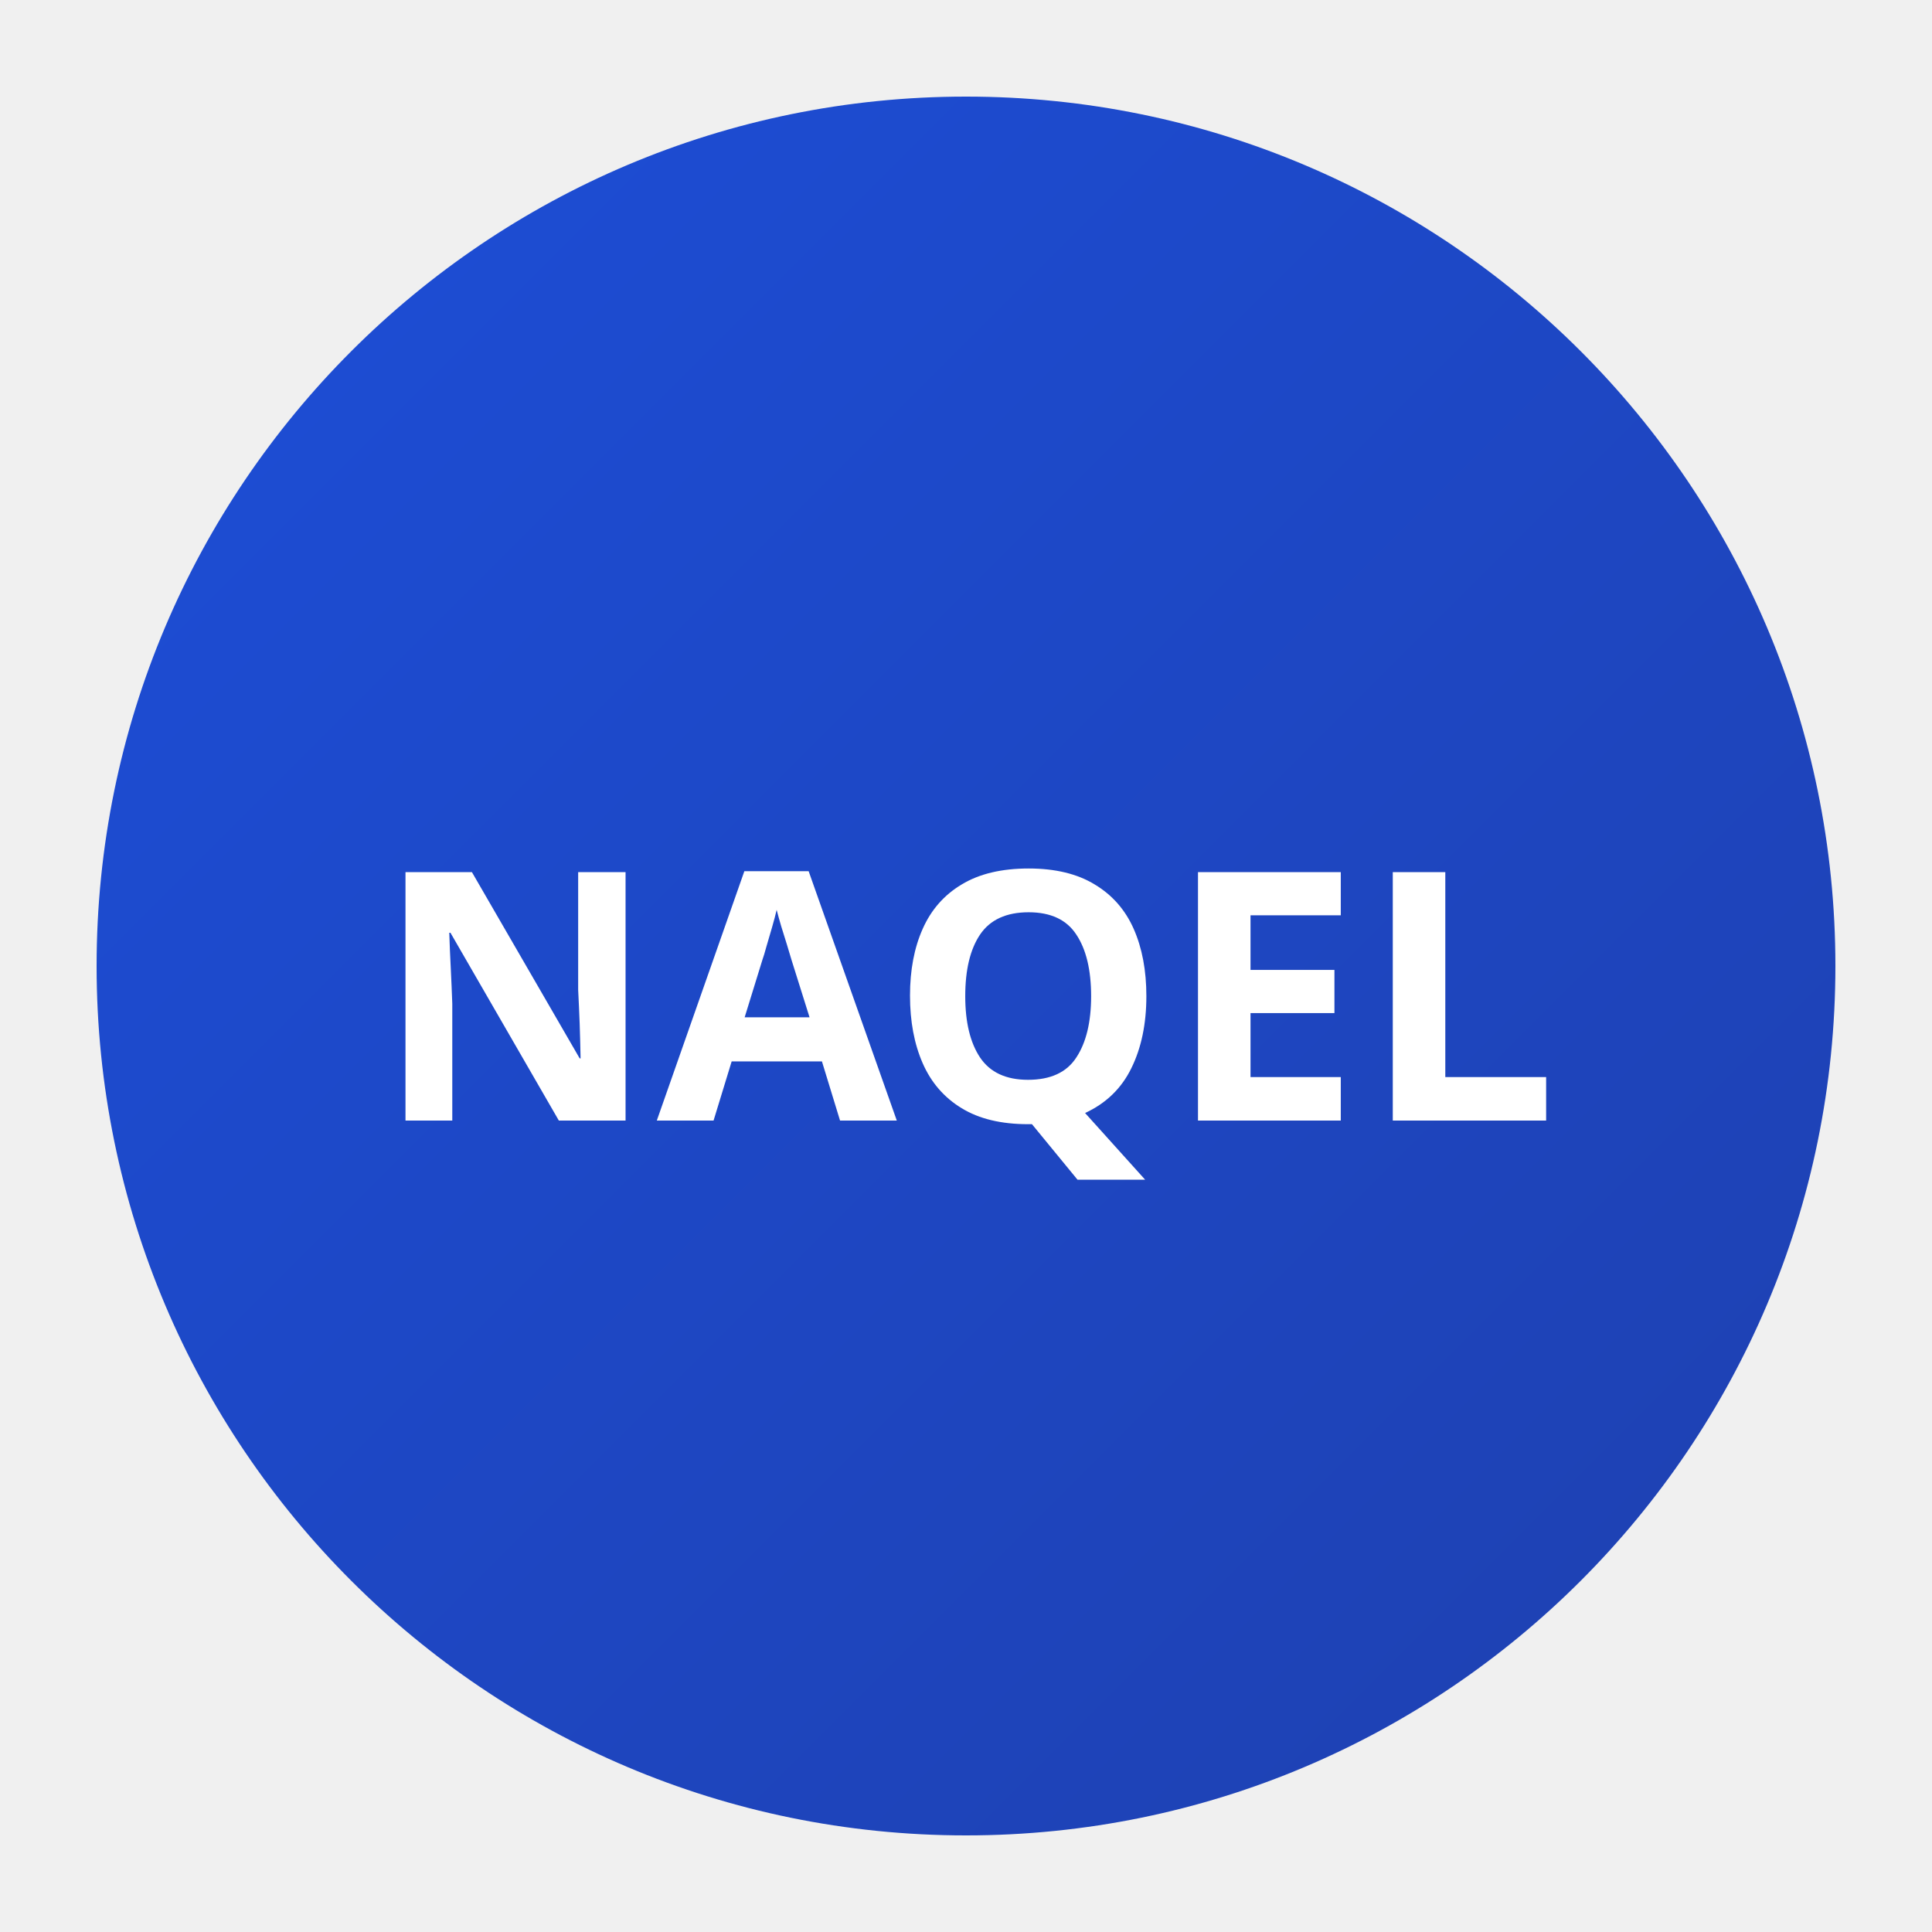
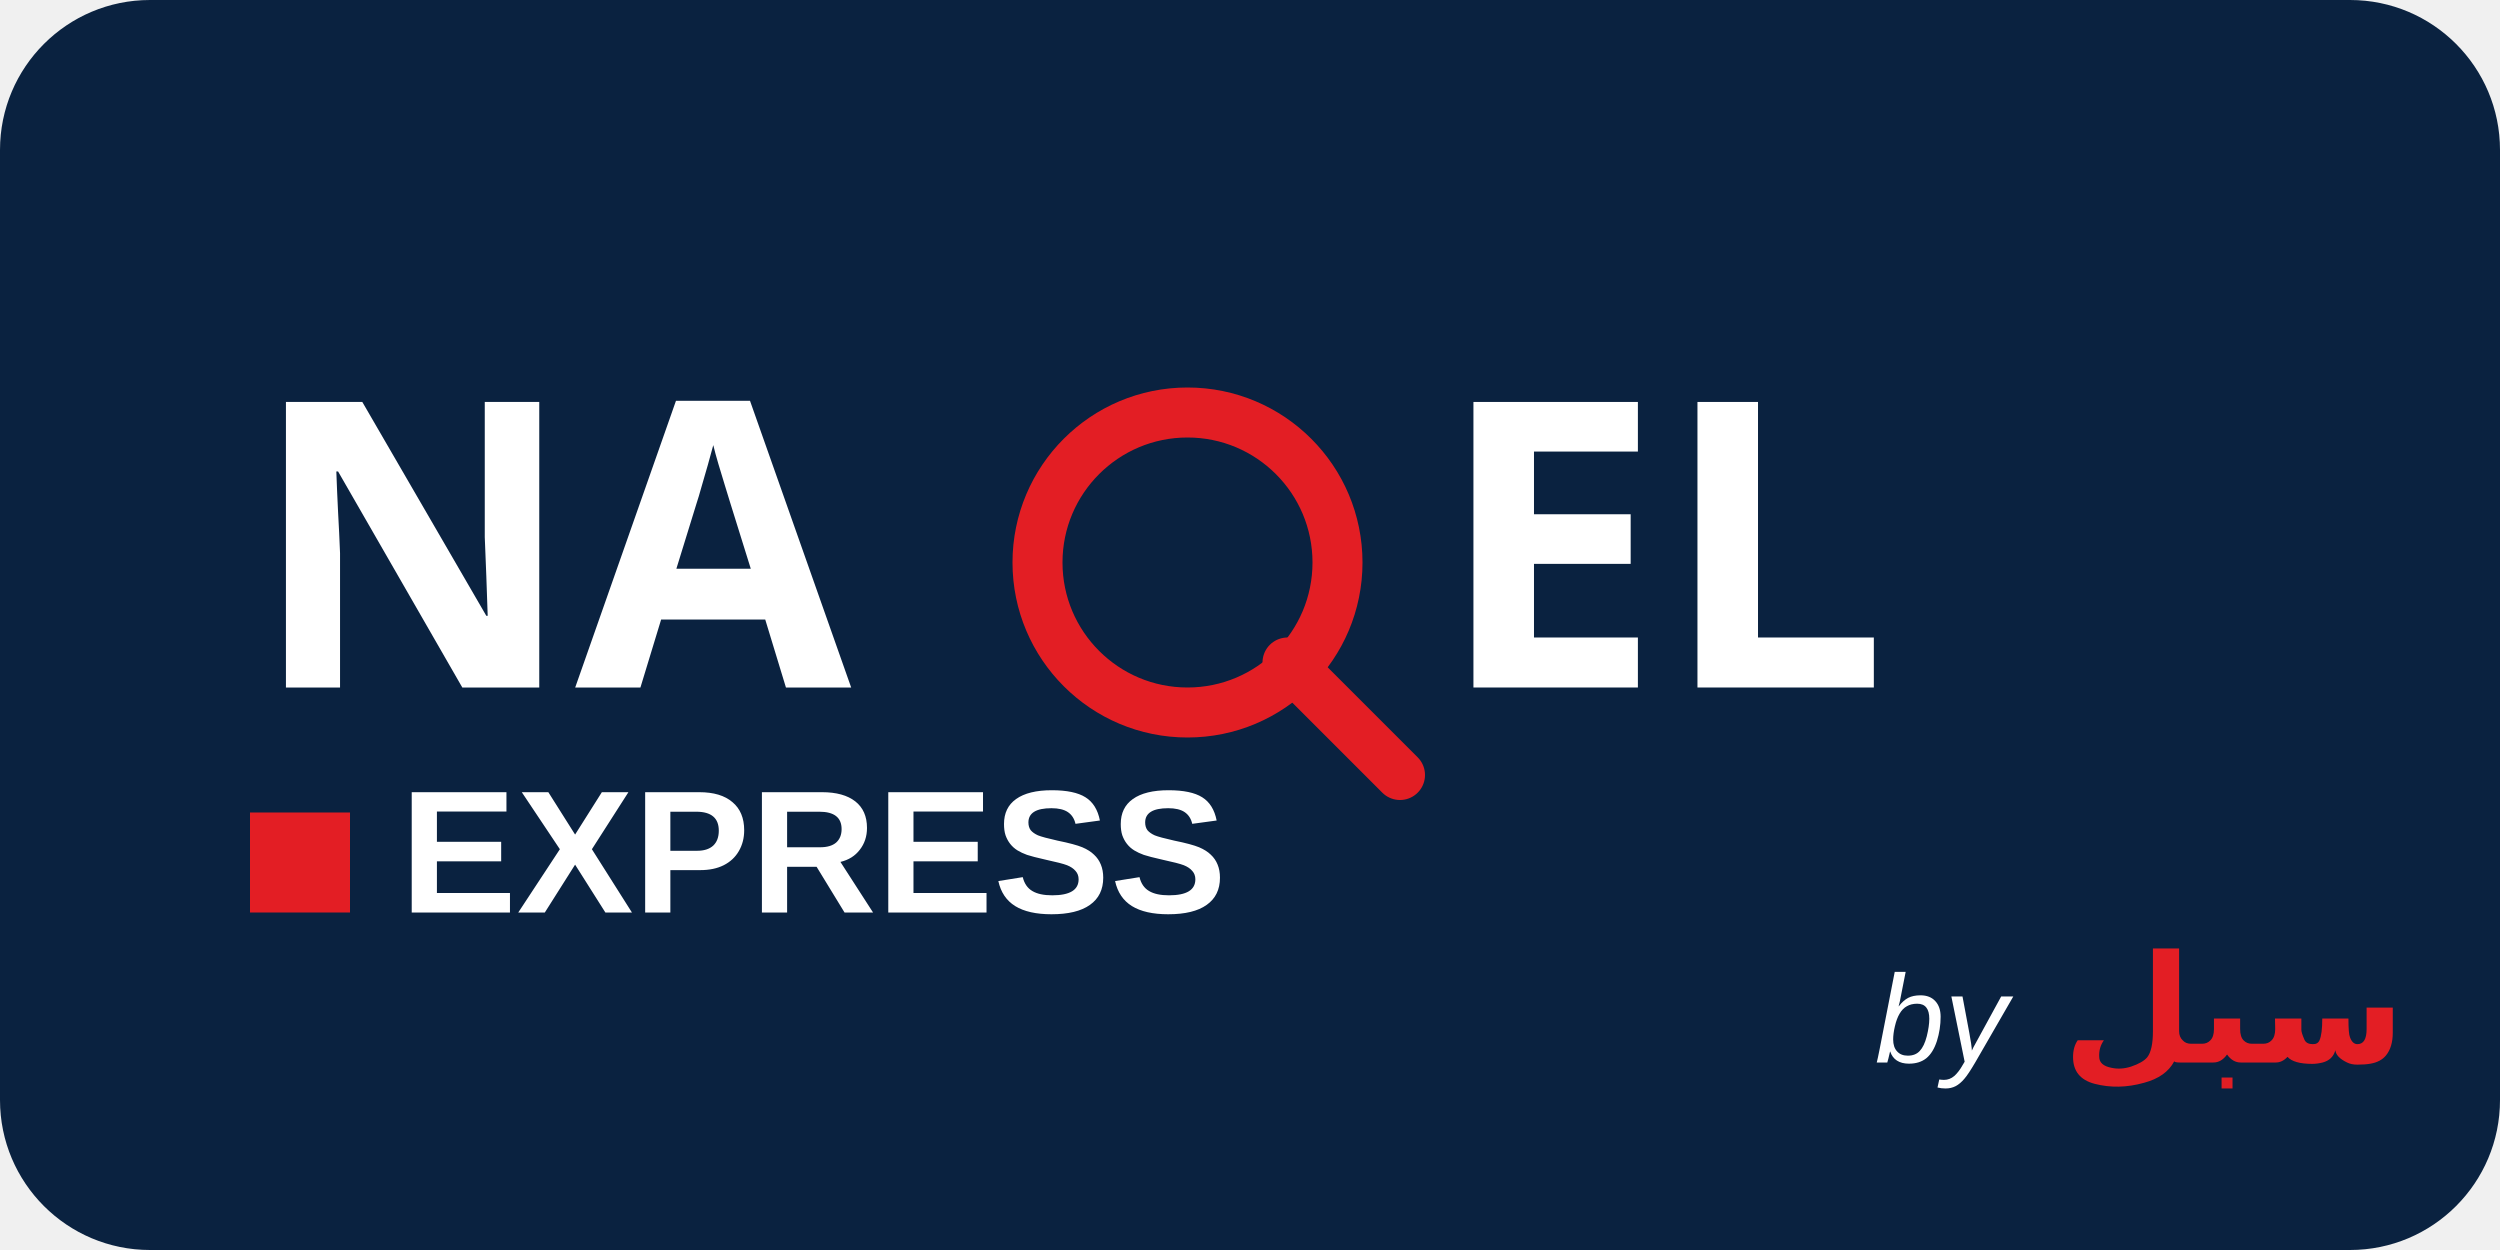
- <svg xmlns="http://www.w3.org/2000/svg" viewBox="0 0 100 100">
-   <defs>
-     <linearGradient id="naqelGrad" x1="0%" y1="0%" x2="100%" y2="100%">
-       <stop offset="0%" style="stop-color:#1d4ed8" />
-       <stop offset="100%" style="stop-color:#1e40af" />
-     </linearGradient>
-   </defs>
-   <circle cx="50" cy="50" r="45" fill="url(#naqelGrad)" />
-   <text x="50" y="58" text-anchor="middle" fill="white" font-family="Arial Black" font-size="18" font-weight="bold">NAQEL</text>
+ <svg xmlns="http://www.w3.org/2000/svg" viewBox="0 0 200 100" fill="none">
+   <rect width="200" height="100" rx="12" fill="#0A2240" />
+   <text x="20" y="55" font-family="Arial Black, sans-serif" font-size="32" font-weight="900" fill="white">NA</text>
+   <circle cx="95" cy="45" r="12" fill="none" stroke="#E31E24" stroke-width="4" />
+   <line x1="103" y1="53" x2="112" y2="62" stroke="#E31E24" stroke-width="4" stroke-linecap="round" />
+   <text x="115" y="55" font-family="Arial Black, sans-serif" font-size="32" font-weight="900" fill="white">EL</text>
+   <rect x="20" y="65" width="8" height="8" fill="#E31E24" />
+   <text x="32" y="73" font-family="Arial, sans-serif" font-size="14" font-weight="700" fill="white">EXPRESS</text>
+   <text x="150" y="85" font-family="Arial, sans-serif" font-size="10" fill="white" font-style="italic">by</text>
+   <text x="165" y="85" font-family="Arial, sans-serif" font-size="12" fill="#E31E24" font-weight="bold">سبل</text>
</svg>
